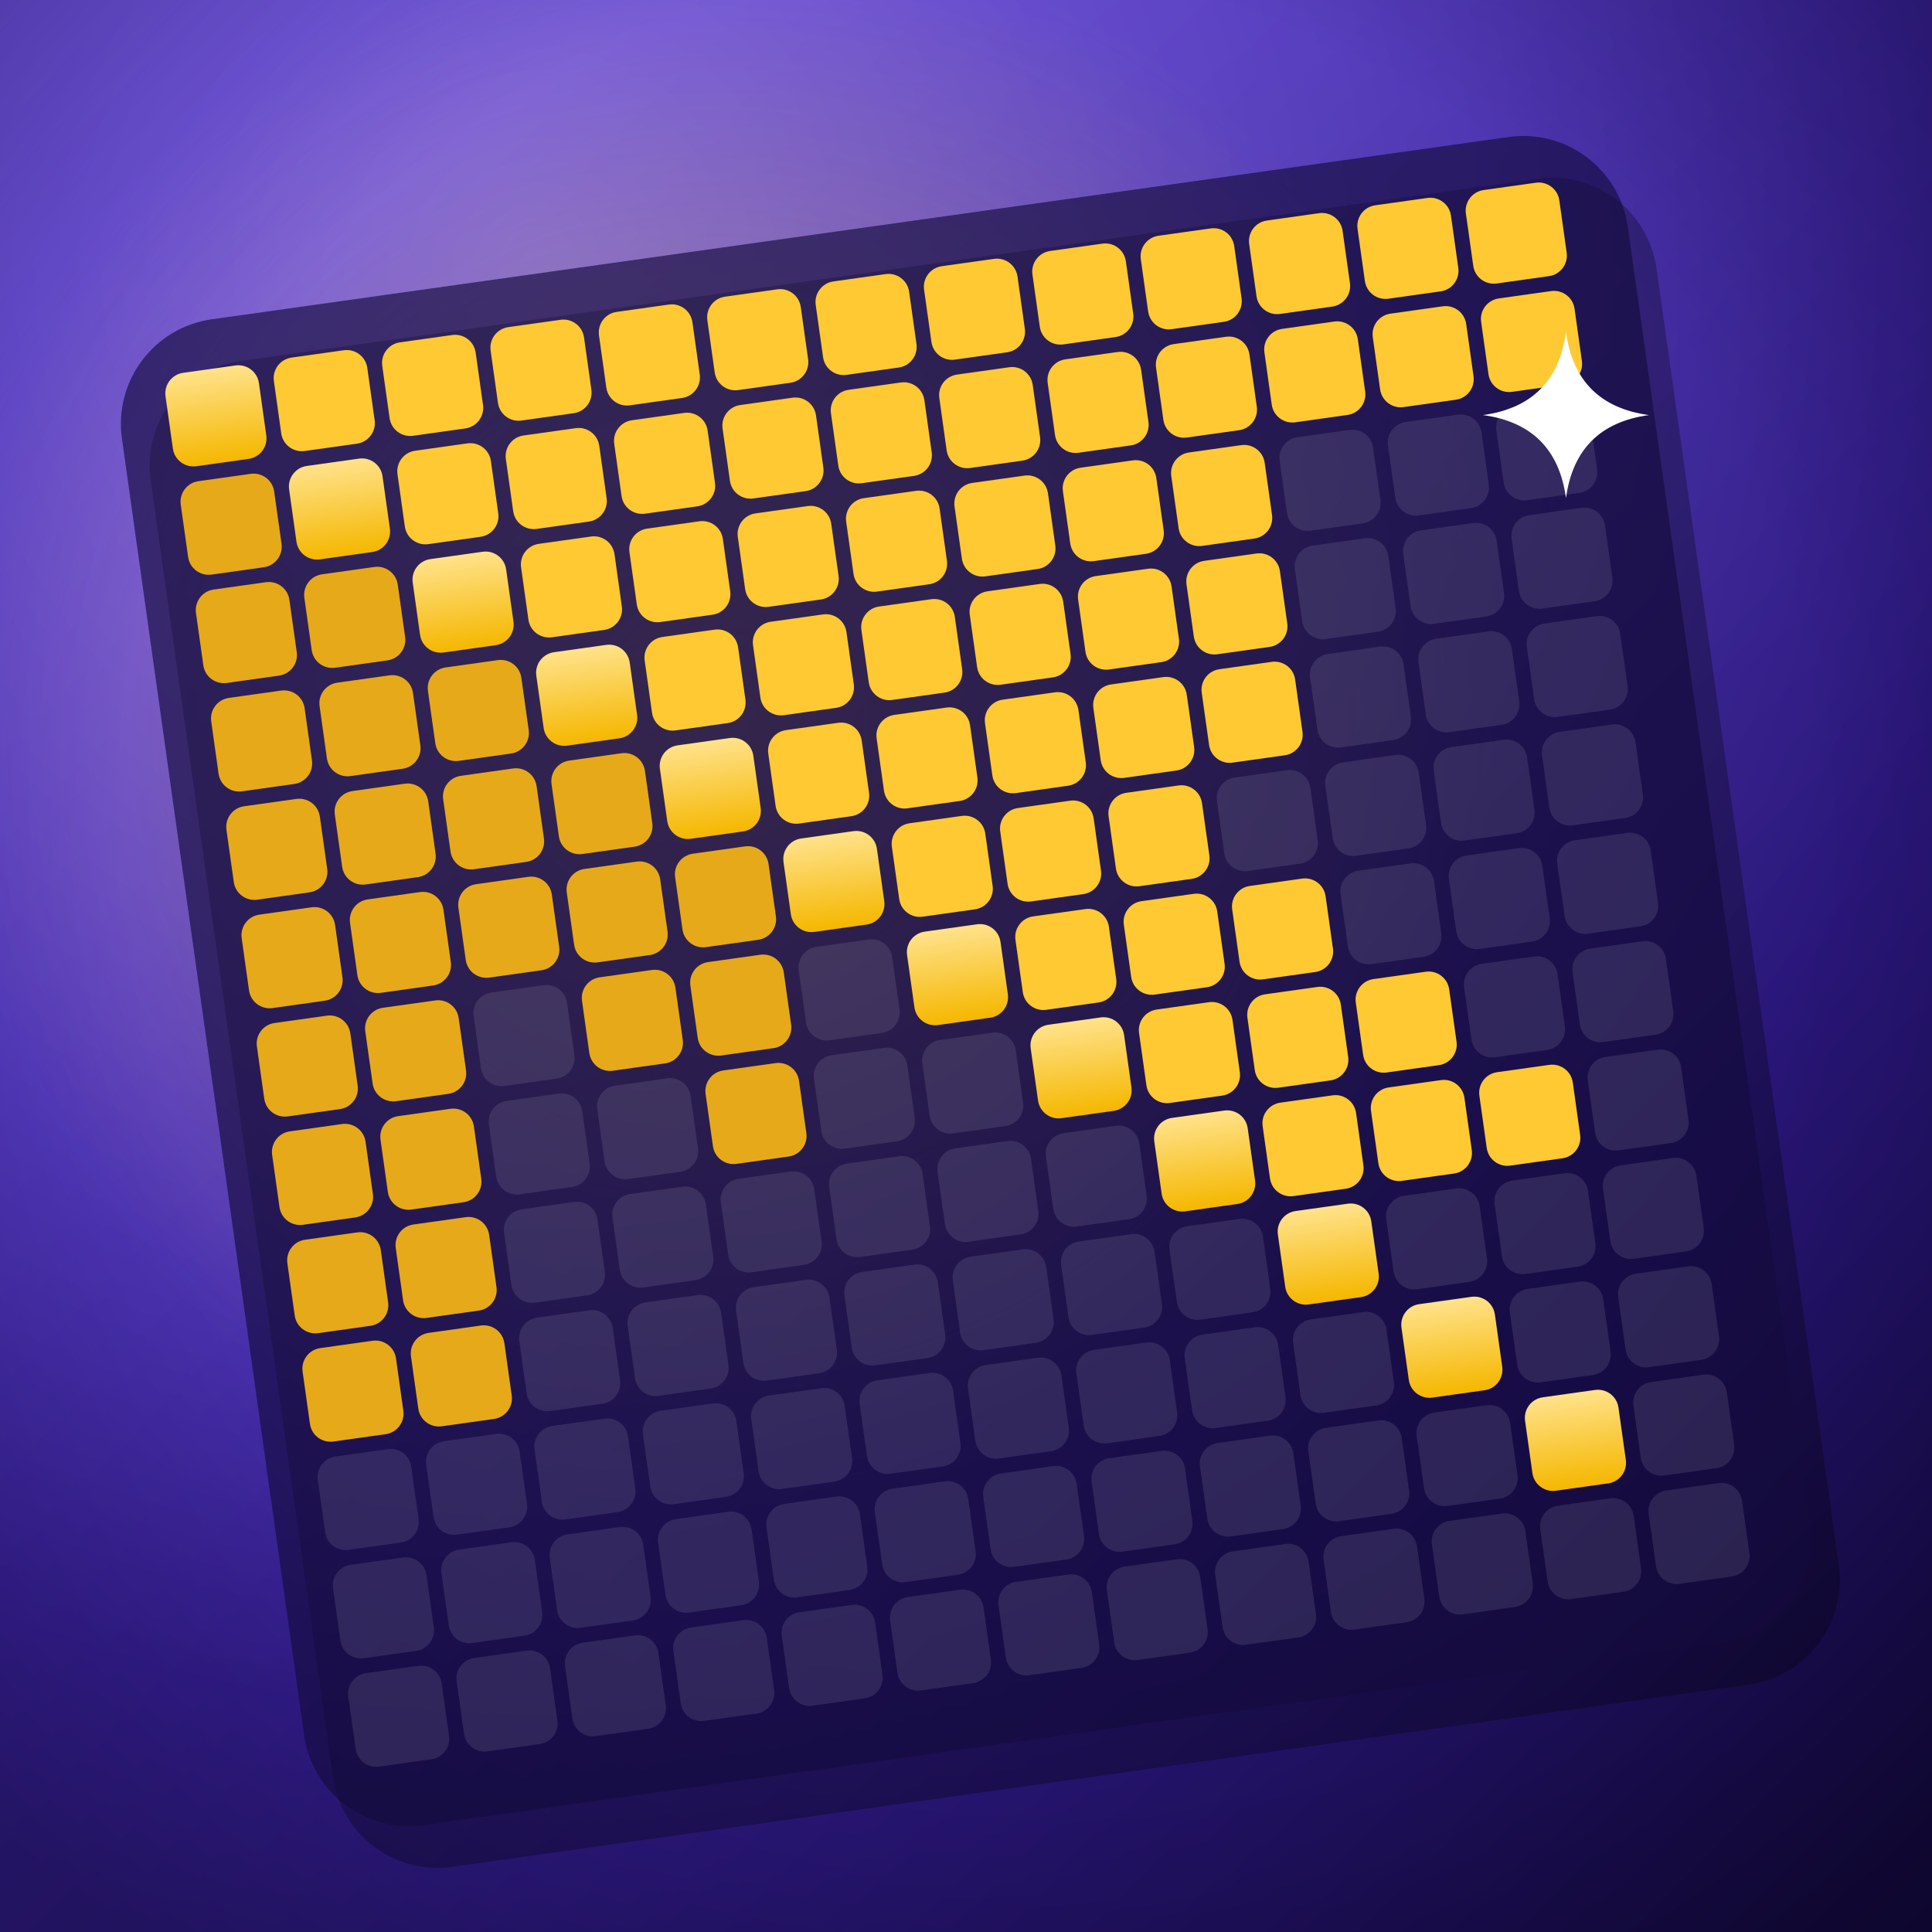
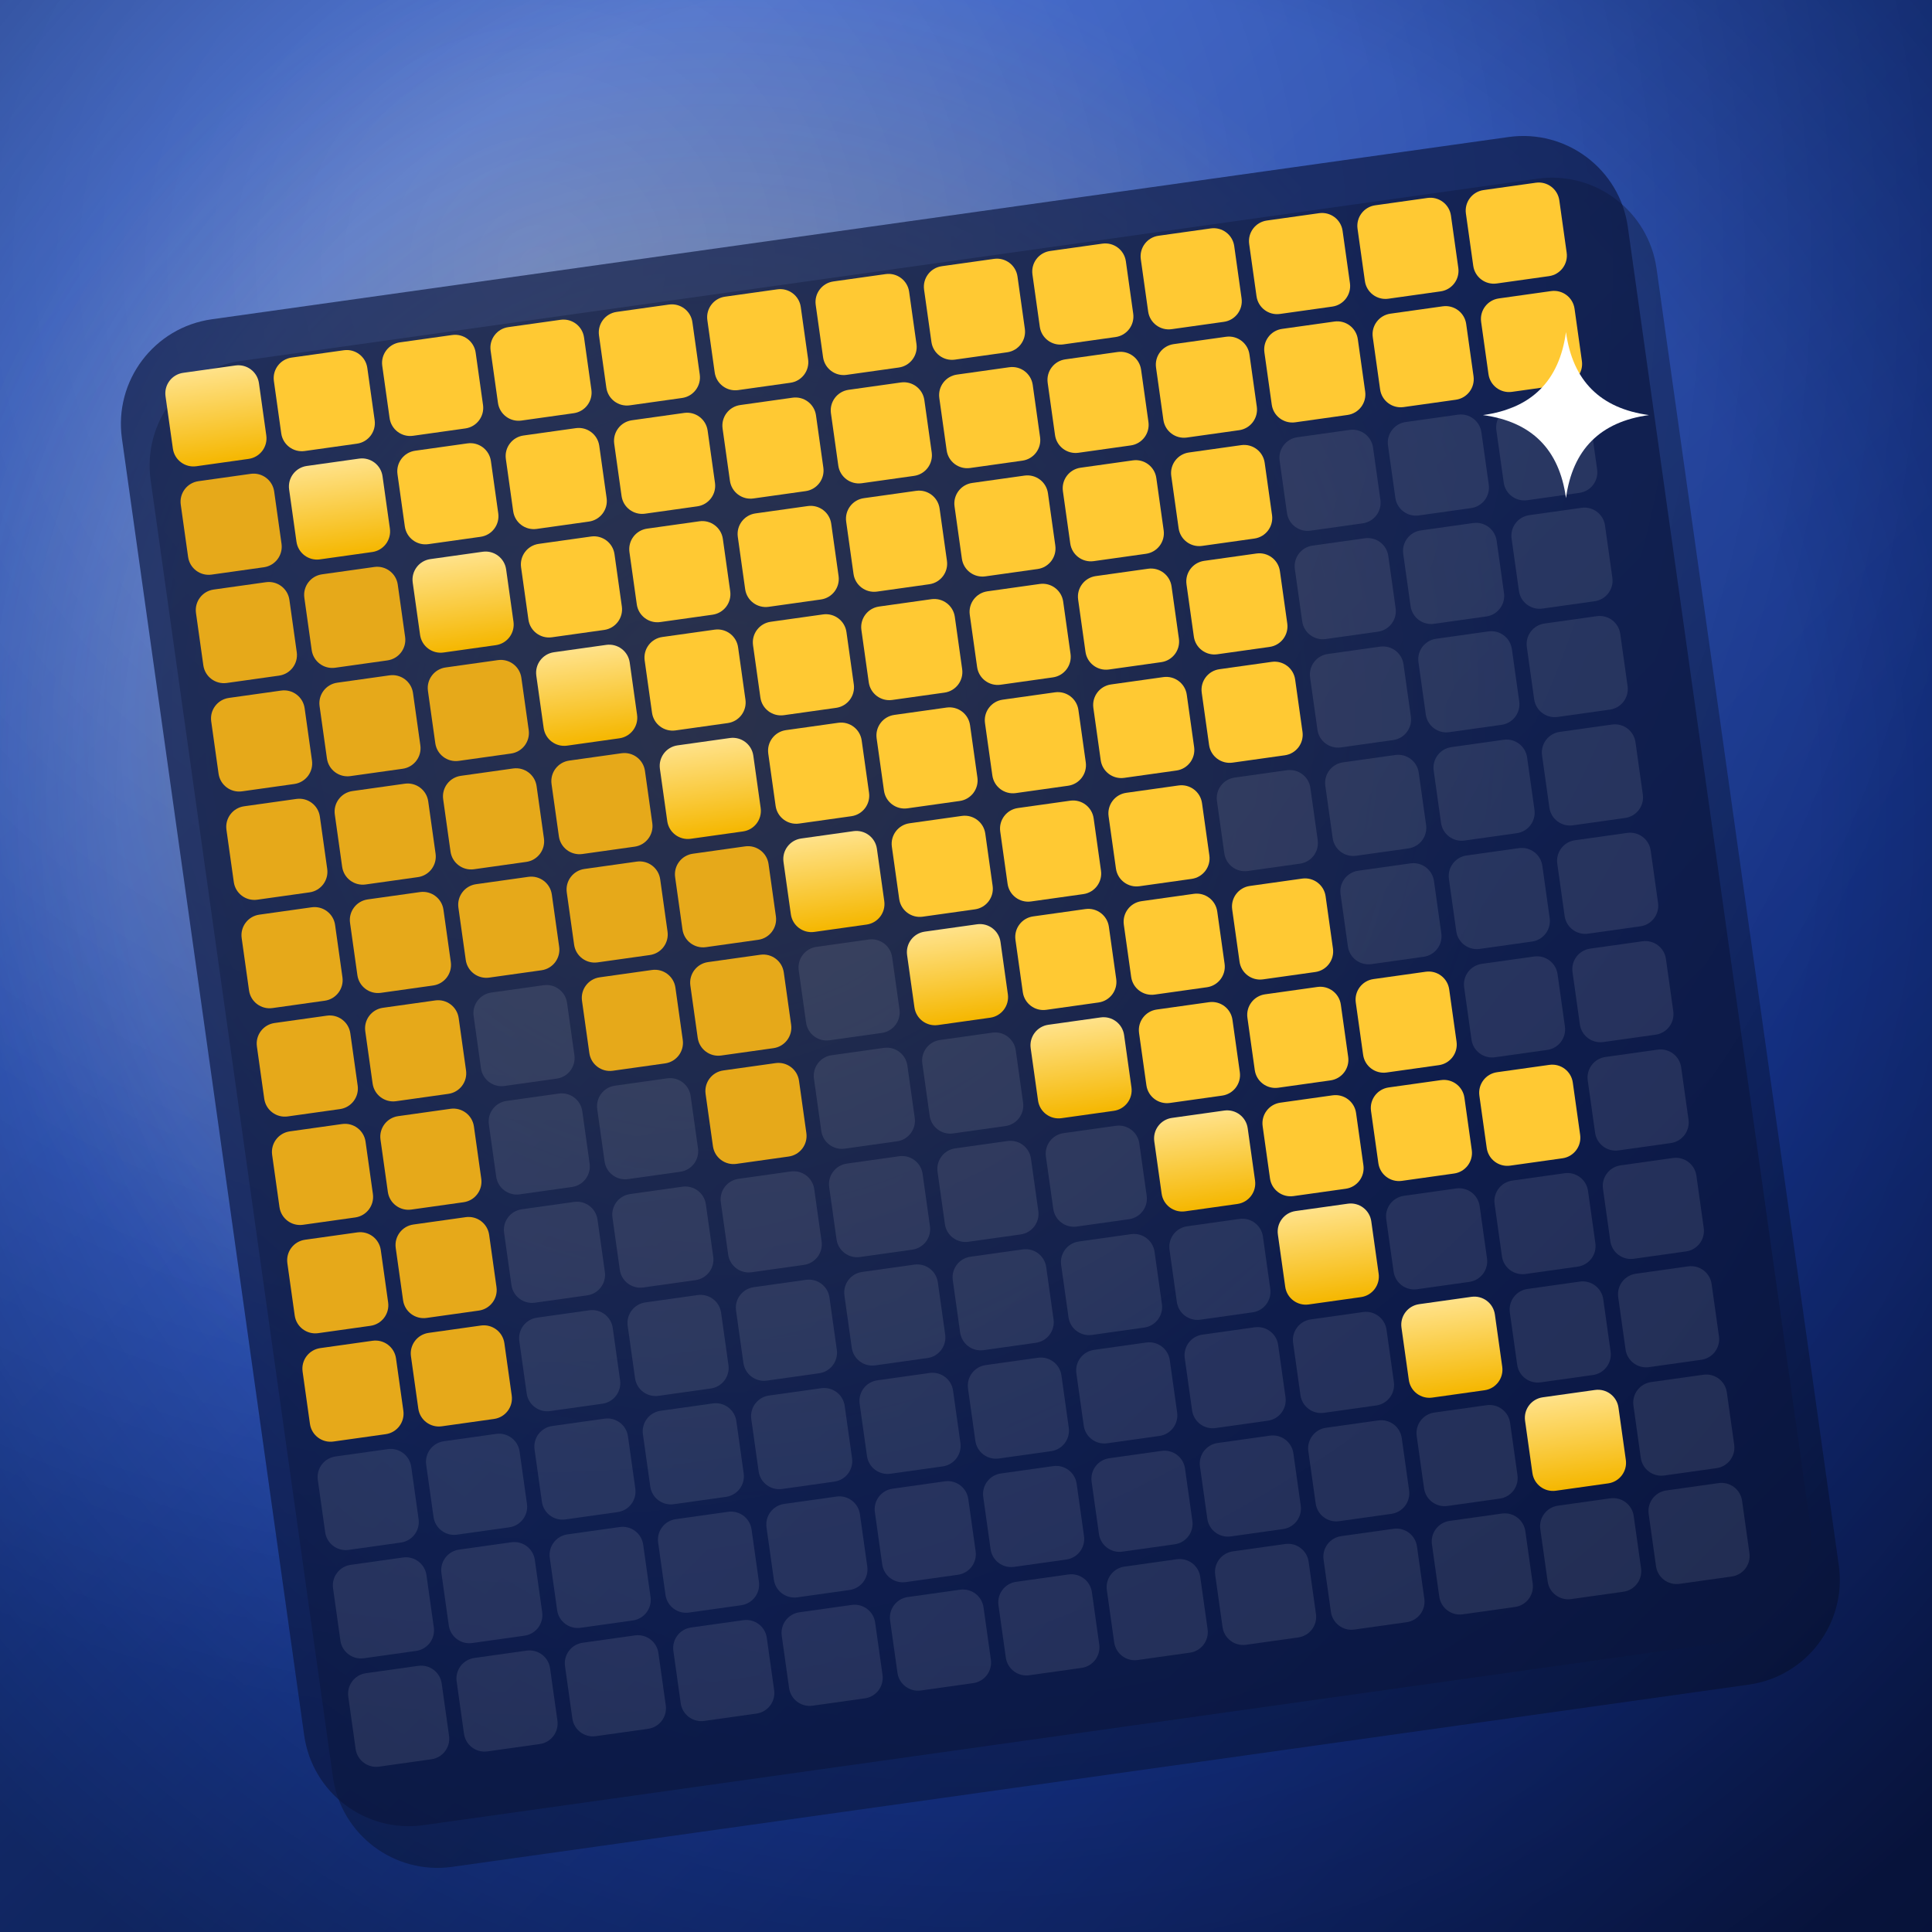
<svg xmlns="http://www.w3.org/2000/svg" viewBox="0 0 1024 1024">
  <defs>
    <linearGradient id="bg" x1="0" y1="0" x2="1" y2="1">
-       <stop offset="0" stop-color="#5a35f0" />
-       <stop offset="1" stop-color="#160a4a" />
+       <stop offset="0" stop-color="#2a5fe0" />
+       <stop offset="1" stop-color="#0b1d5c" />
    </linearGradient>
    <radialGradient id="light" cx="0.28" cy="0.14" r="0.75">
      <stop offset="0" stop-color="#fff" stop-opacity="0.26" />
      <stop offset="1" stop-color="#fff" stop-opacity="0" />
    </radialGradient>
    <radialGradient id="vig" cx="0.5" cy="0.42" r="0.72">
      <stop offset="0.6" stop-color="#000" stop-opacity="0" />
      <stop offset="1" stop-color="#000" stop-opacity="0.38" />
    </radialGradient>
    <radialGradient id="shadow" cx="0.5" cy="0.5" r="0.5">
      <stop offset="0" stop-color="#000" stop-opacity="0.5" />
      <stop offset="1" stop-color="#000" stop-opacity="0" />
    </radialGradient>
    <radialGradient id="goldGlow" cx="0.5" cy="0.5" r="0.5">
      <stop offset="0" stop-color="#ffc933" stop-opacity="0.6" />
      <stop offset="1" stop-color="#ffc933" stop-opacity="0" />
    </radialGradient>
    <radialGradient id="whiteGlow" cx="0.5" cy="0.5" r="0.5">
      <stop offset="0" stop-color="#fff" stop-opacity="0.45" />
      <stop offset="1" stop-color="#fff" stop-opacity="0" />
    </radialGradient>
    <linearGradient id="face" x1="0" y1="0" x2="0" y2="1">
      <stop offset="0" stop-color="#ffffff" />
      <stop offset="1" stop-color="#f1eff5" />
    </linearGradient>
    <linearGradient id="backFill" x1="0.2" y1="0" x2="0.8" y2="1">
      <stop offset="0" stop-color="#3b4256" />
      <stop offset="1" stop-color="#161821" />
    </linearGradient>
    <linearGradient id="gold" x1="0" y1="0" x2="0" y2="1">
      <stop offset="0" stop-color="#ffe28a" />
      <stop offset="1" stop-color="#f5b700" />
    </linearGradient>
    <symbol id="s-h" viewBox="-60 -60 120 100">
      <path d="M0 38 C-12 26 -58 2 -58 -26 C-58 -52 -24 -60 0 -34 C24 -60 58 -52 58 -26 C58 2 12 26 0 38 Z" />
    </symbol>
    <symbol id="s-s" viewBox="-60 -50 120 116">
      <path d="M0 -46 C12 -30 58 -6 58 20 C58 44 30 52 8 38 C10 50 16 58 26 64 L-26 64 C-16 58 -10 50 -8 38 C-30 52 -58 44 -58 20 C-58 -6 -12 -30 0 -46 Z" />
    </symbol>
    <symbol id="s-d" viewBox="-52 -60 104 120">
      <path d="M0 -58 C14 -36 34 -16 50 0 C34 16 14 36 0 58 C-14 36 -34 16 -50 0 C-34 -16 -14 -36 0 -58 Z" />
    </symbol>
    <symbol id="s-c" viewBox="-58 -56 116 118">
      <circle cx="0" cy="-27" r="27" />
      <circle cx="-29" cy="13" r="27" />
      <circle cx="29" cy="13" r="27" />
      <path d="M-9 4 C-9 34 -16 48 -30 60 L30 60 C16 48 9 34 9 4 Z" />
    </symbol>
  </defs>
  <rect width="1024" height="1024" fill="url(#bg)" />
  <rect width="1024" height="1024" fill="url(#light)" />
  <rect width="1024" height="1024" fill="url(#vig)" />
  <circle cx="380" cy="380" r="420" fill="url(#goldGlow)" opacity="0.6" />
  <g transform="translate(512 520) rotate(-8) translate(-377 -377)">
    <rect x="-26" y="-26" width="806" height="806" rx="56" fill="#000" opacity="0.28" transform="translate(12 24)" />
-     <rect x="-26" y="-26" width="806" height="806" rx="56" fill="#140a3d" opacity="0.65" />
+     <rect x="-26" y="-26" width="806" height="806" rx="56" fill="#0a163d" opacity="0.65" />
    <rect x="0" y="0" width="50" height="50" rx="11" fill="url(#gold)" opacity="1" />
    <rect x="58" y="0" width="50" height="50" rx="11" fill="#ffc933" opacity="1" />
    <rect x="116" y="0" width="50" height="50" rx="11" fill="#ffc933" opacity="1" />
    <rect x="174" y="0" width="50" height="50" rx="11" fill="#ffc933" opacity="1" />
    <rect x="232" y="0" width="50" height="50" rx="11" fill="#ffc933" opacity="1" />
    <rect x="290" y="0" width="50" height="50" rx="11" fill="#ffc933" opacity="1" />
    <rect x="348" y="0" width="50" height="50" rx="11" fill="#ffc933" opacity="1" />
    <rect x="406" y="0" width="50" height="50" rx="11" fill="#ffc933" opacity="1" />
    <rect x="464" y="0" width="50" height="50" rx="11" fill="#ffc933" opacity="1" />
    <rect x="522" y="0" width="50" height="50" rx="11" fill="#ffc933" opacity="1" />
    <rect x="580" y="0" width="50" height="50" rx="11" fill="#ffc933" opacity="1" />
    <rect x="638" y="0" width="50" height="50" rx="11" fill="#ffc933" opacity="1" />
    <rect x="696" y="0" width="50" height="50" rx="11" fill="#ffc933" opacity="1" />
    <rect x="0" y="58" width="50" height="50" rx="11" fill="#e6a91a" opacity="1" />
    <rect x="58" y="58" width="50" height="50" rx="11" fill="url(#gold)" opacity="1" />
    <rect x="116" y="58" width="50" height="50" rx="11" fill="#ffc933" opacity="1" />
    <rect x="174" y="58" width="50" height="50" rx="11" fill="#ffc933" opacity="1" />
    <rect x="232" y="58" width="50" height="50" rx="11" fill="#ffc933" opacity="1" />
    <rect x="290" y="58" width="50" height="50" rx="11" fill="#ffc933" opacity="1" />
    <rect x="348" y="58" width="50" height="50" rx="11" fill="#ffc933" opacity="1" />
    <rect x="406" y="58" width="50" height="50" rx="11" fill="#ffc933" opacity="1" />
    <rect x="464" y="58" width="50" height="50" rx="11" fill="#ffc933" opacity="1" />
    <rect x="522" y="58" width="50" height="50" rx="11" fill="#ffc933" opacity="1" />
    <rect x="580" y="58" width="50" height="50" rx="11" fill="#ffc933" opacity="1" />
    <rect x="638" y="58" width="50" height="50" rx="11" fill="#ffc933" opacity="1" />
    <rect x="696" y="58" width="50" height="50" rx="11" fill="#ffc933" opacity="1" />
    <rect x="0" y="116" width="50" height="50" rx="11" fill="#e6a91a" opacity="1" />
    <rect x="58" y="116" width="50" height="50" rx="11" fill="#e6a91a" opacity="1" />
    <rect x="116" y="116" width="50" height="50" rx="11" fill="url(#gold)" opacity="1" />
    <rect x="174" y="116" width="50" height="50" rx="11" fill="#ffc933" opacity="1" />
    <rect x="232" y="116" width="50" height="50" rx="11" fill="#ffc933" opacity="1" />
    <rect x="290" y="116" width="50" height="50" rx="11" fill="#ffc933" opacity="1" />
    <rect x="348" y="116" width="50" height="50" rx="11" fill="#ffc933" opacity="1" />
    <rect x="406" y="116" width="50" height="50" rx="11" fill="#ffc933" opacity="1" />
    <rect x="464" y="116" width="50" height="50" rx="11" fill="#ffc933" opacity="1" />
    <rect x="522" y="116" width="50" height="50" rx="11" fill="#ffc933" opacity="1" />
    <rect x="580" y="116" width="50" height="50" rx="11" fill="#ffffff" opacity="0.1" />
    <rect x="638" y="116" width="50" height="50" rx="11" fill="#ffffff" opacity="0.1" />
    <rect x="696" y="116" width="50" height="50" rx="11" fill="#ffffff" opacity="0.1" />
    <rect x="0" y="174" width="50" height="50" rx="11" fill="#e6a91a" opacity="1" />
    <rect x="58" y="174" width="50" height="50" rx="11" fill="#e6a91a" opacity="1" />
    <rect x="116" y="174" width="50" height="50" rx="11" fill="#e6a91a" opacity="1" />
    <rect x="174" y="174" width="50" height="50" rx="11" fill="url(#gold)" opacity="1" />
    <rect x="232" y="174" width="50" height="50" rx="11" fill="#ffc933" opacity="1" />
    <rect x="290" y="174" width="50" height="50" rx="11" fill="#ffc933" opacity="1" />
    <rect x="348" y="174" width="50" height="50" rx="11" fill="#ffc933" opacity="1" />
    <rect x="406" y="174" width="50" height="50" rx="11" fill="#ffc933" opacity="1" />
    <rect x="464" y="174" width="50" height="50" rx="11" fill="#ffc933" opacity="1" />
    <rect x="522" y="174" width="50" height="50" rx="11" fill="#ffc933" opacity="1" />
    <rect x="580" y="174" width="50" height="50" rx="11" fill="#ffffff" opacity="0.1" />
    <rect x="638" y="174" width="50" height="50" rx="11" fill="#ffffff" opacity="0.1" />
    <rect x="696" y="174" width="50" height="50" rx="11" fill="#ffffff" opacity="0.1" />
    <rect x="0" y="232" width="50" height="50" rx="11" fill="#e6a91a" opacity="1" />
    <rect x="58" y="232" width="50" height="50" rx="11" fill="#e6a91a" opacity="1" />
    <rect x="116" y="232" width="50" height="50" rx="11" fill="#e6a91a" opacity="1" />
    <rect x="174" y="232" width="50" height="50" rx="11" fill="#e6a91a" opacity="1" />
    <rect x="232" y="232" width="50" height="50" rx="11" fill="url(#gold)" opacity="1" />
    <rect x="290" y="232" width="50" height="50" rx="11" fill="#ffc933" opacity="1" />
    <rect x="348" y="232" width="50" height="50" rx="11" fill="#ffc933" opacity="1" />
    <rect x="406" y="232" width="50" height="50" rx="11" fill="#ffc933" opacity="1" />
    <rect x="464" y="232" width="50" height="50" rx="11" fill="#ffc933" opacity="1" />
    <rect x="522" y="232" width="50" height="50" rx="11" fill="#ffc933" opacity="1" />
    <rect x="580" y="232" width="50" height="50" rx="11" fill="#ffffff" opacity="0.1" />
    <rect x="638" y="232" width="50" height="50" rx="11" fill="#ffffff" opacity="0.1" />
    <rect x="696" y="232" width="50" height="50" rx="11" fill="#ffffff" opacity="0.1" />
    <rect x="0" y="290" width="50" height="50" rx="11" fill="#e6a91a" opacity="1" />
    <rect x="58" y="290" width="50" height="50" rx="11" fill="#e6a91a" opacity="1" />
    <rect x="116" y="290" width="50" height="50" rx="11" fill="#e6a91a" opacity="1" />
    <rect x="174" y="290" width="50" height="50" rx="11" fill="#e6a91a" opacity="1" />
    <rect x="232" y="290" width="50" height="50" rx="11" fill="#e6a91a" opacity="1" />
    <rect x="290" y="290" width="50" height="50" rx="11" fill="url(#gold)" opacity="1" />
    <rect x="348" y="290" width="50" height="50" rx="11" fill="#ffc933" opacity="1" />
    <rect x="406" y="290" width="50" height="50" rx="11" fill="#ffc933" opacity="1" />
    <rect x="464" y="290" width="50" height="50" rx="11" fill="#ffc933" opacity="1" />
    <rect x="522" y="290" width="50" height="50" rx="11" fill="#ffffff" opacity="0.1" />
    <rect x="580" y="290" width="50" height="50" rx="11" fill="#ffffff" opacity="0.1" />
    <rect x="638" y="290" width="50" height="50" rx="11" fill="#ffffff" opacity="0.1" />
    <rect x="696" y="290" width="50" height="50" rx="11" fill="#ffffff" opacity="0.1" />
    <rect x="0" y="348" width="50" height="50" rx="11" fill="#e6a91a" opacity="1" />
    <rect x="58" y="348" width="50" height="50" rx="11" fill="#e6a91a" opacity="1" />
    <rect x="116" y="348" width="50" height="50" rx="11" fill="#ffffff" opacity="0.1" />
    <rect x="174" y="348" width="50" height="50" rx="11" fill="#e6a91a" opacity="1" />
    <rect x="232" y="348" width="50" height="50" rx="11" fill="#e6a91a" opacity="1" />
    <rect x="290" y="348" width="50" height="50" rx="11" fill="#ffffff" opacity="0.1" />
    <rect x="348" y="348" width="50" height="50" rx="11" fill="url(#gold)" opacity="1" />
    <rect x="406" y="348" width="50" height="50" rx="11" fill="#ffc933" opacity="1" />
    <rect x="464" y="348" width="50" height="50" rx="11" fill="#ffc933" opacity="1" />
    <rect x="522" y="348" width="50" height="50" rx="11" fill="#ffc933" opacity="1" />
    <rect x="580" y="348" width="50" height="50" rx="11" fill="#ffffff" opacity="0.1" />
    <rect x="638" y="348" width="50" height="50" rx="11" fill="#ffffff" opacity="0.1" />
    <rect x="696" y="348" width="50" height="50" rx="11" fill="#ffffff" opacity="0.1" />
    <rect x="0" y="406" width="50" height="50" rx="11" fill="#e6a91a" opacity="1" />
    <rect x="58" y="406" width="50" height="50" rx="11" fill="#e6a91a" opacity="1" />
    <rect x="116" y="406" width="50" height="50" rx="11" fill="#ffffff" opacity="0.1" />
    <rect x="174" y="406" width="50" height="50" rx="11" fill="#ffffff" opacity="0.1" />
    <rect x="232" y="406" width="50" height="50" rx="11" fill="#e6a91a" opacity="1" />
    <rect x="290" y="406" width="50" height="50" rx="11" fill="#ffffff" opacity="0.1" />
    <rect x="348" y="406" width="50" height="50" rx="11" fill="#ffffff" opacity="0.1" />
    <rect x="406" y="406" width="50" height="50" rx="11" fill="url(#gold)" opacity="1" />
    <rect x="464" y="406" width="50" height="50" rx="11" fill="#ffc933" opacity="1" />
    <rect x="522" y="406" width="50" height="50" rx="11" fill="#ffc933" opacity="1" />
    <rect x="580" y="406" width="50" height="50" rx="11" fill="#ffc933" opacity="1" />
    <rect x="638" y="406" width="50" height="50" rx="11" fill="#ffffff" opacity="0.1" />
    <rect x="696" y="406" width="50" height="50" rx="11" fill="#ffffff" opacity="0.1" />
    <rect x="0" y="464" width="50" height="50" rx="11" fill="#e6a91a" opacity="1" />
    <rect x="58" y="464" width="50" height="50" rx="11" fill="#e6a91a" opacity="1" />
    <rect x="116" y="464" width="50" height="50" rx="11" fill="#ffffff" opacity="0.1" />
    <rect x="174" y="464" width="50" height="50" rx="11" fill="#ffffff" opacity="0.1" />
    <rect x="232" y="464" width="50" height="50" rx="11" fill="#ffffff" opacity="0.1" />
    <rect x="290" y="464" width="50" height="50" rx="11" fill="#ffffff" opacity="0.1" />
    <rect x="348" y="464" width="50" height="50" rx="11" fill="#ffffff" opacity="0.1" />
    <rect x="406" y="464" width="50" height="50" rx="11" fill="#ffffff" opacity="0.1" />
    <rect x="464" y="464" width="50" height="50" rx="11" fill="url(#gold)" opacity="1" />
    <rect x="522" y="464" width="50" height="50" rx="11" fill="#ffc933" opacity="1" />
    <rect x="580" y="464" width="50" height="50" rx="11" fill="#ffc933" opacity="1" />
    <rect x="638" y="464" width="50" height="50" rx="11" fill="#ffc933" opacity="1" />
    <rect x="696" y="464" width="50" height="50" rx="11" fill="#ffffff" opacity="0.1" />
    <rect x="0" y="522" width="50" height="50" rx="11" fill="#e6a91a" opacity="1" />
    <rect x="58" y="522" width="50" height="50" rx="11" fill="#e6a91a" opacity="1" />
    <rect x="116" y="522" width="50" height="50" rx="11" fill="#ffffff" opacity="0.1" />
    <rect x="174" y="522" width="50" height="50" rx="11" fill="#ffffff" opacity="0.1" />
    <rect x="232" y="522" width="50" height="50" rx="11" fill="#ffffff" opacity="0.1" />
    <rect x="290" y="522" width="50" height="50" rx="11" fill="#ffffff" opacity="0.1" />
    <rect x="348" y="522" width="50" height="50" rx="11" fill="#ffffff" opacity="0.1" />
    <rect x="406" y="522" width="50" height="50" rx="11" fill="#ffffff" opacity="0.1" />
    <rect x="464" y="522" width="50" height="50" rx="11" fill="#ffffff" opacity="0.1" />
    <rect x="522" y="522" width="50" height="50" rx="11" fill="url(#gold)" opacity="1" />
    <rect x="580" y="522" width="50" height="50" rx="11" fill="#ffffff" opacity="0.1" />
    <rect x="638" y="522" width="50" height="50" rx="11" fill="#ffffff" opacity="0.1" />
    <rect x="696" y="522" width="50" height="50" rx="11" fill="#ffffff" opacity="0.1" />
    <rect x="0" y="580" width="50" height="50" rx="11" fill="#ffffff" opacity="0.1" />
    <rect x="58" y="580" width="50" height="50" rx="11" fill="#ffffff" opacity="0.1" />
    <rect x="116" y="580" width="50" height="50" rx="11" fill="#ffffff" opacity="0.1" />
    <rect x="174" y="580" width="50" height="50" rx="11" fill="#ffffff" opacity="0.1" />
    <rect x="232" y="580" width="50" height="50" rx="11" fill="#ffffff" opacity="0.1" />
    <rect x="290" y="580" width="50" height="50" rx="11" fill="#ffffff" opacity="0.1" />
    <rect x="348" y="580" width="50" height="50" rx="11" fill="#ffffff" opacity="0.1" />
    <rect x="406" y="580" width="50" height="50" rx="11" fill="#ffffff" opacity="0.1" />
    <rect x="464" y="580" width="50" height="50" rx="11" fill="#ffffff" opacity="0.1" />
    <rect x="522" y="580" width="50" height="50" rx="11" fill="#ffffff" opacity="0.1" />
    <rect x="580" y="580" width="50" height="50" rx="11" fill="url(#gold)" opacity="1" />
    <rect x="638" y="580" width="50" height="50" rx="11" fill="#ffffff" opacity="0.1" />
    <rect x="696" y="580" width="50" height="50" rx="11" fill="#ffffff" opacity="0.1" />
    <rect x="0" y="638" width="50" height="50" rx="11" fill="#ffffff" opacity="0.1" />
    <rect x="58" y="638" width="50" height="50" rx="11" fill="#ffffff" opacity="0.1" />
    <rect x="116" y="638" width="50" height="50" rx="11" fill="#ffffff" opacity="0.1" />
    <rect x="174" y="638" width="50" height="50" rx="11" fill="#ffffff" opacity="0.1" />
    <rect x="232" y="638" width="50" height="50" rx="11" fill="#ffffff" opacity="0.1" />
    <rect x="290" y="638" width="50" height="50" rx="11" fill="#ffffff" opacity="0.1" />
    <rect x="348" y="638" width="50" height="50" rx="11" fill="#ffffff" opacity="0.1" />
    <rect x="406" y="638" width="50" height="50" rx="11" fill="#ffffff" opacity="0.1" />
    <rect x="464" y="638" width="50" height="50" rx="11" fill="#ffffff" opacity="0.1" />
    <rect x="522" y="638" width="50" height="50" rx="11" fill="#ffffff" opacity="0.1" />
    <rect x="580" y="638" width="50" height="50" rx="11" fill="#ffffff" opacity="0.1" />
    <rect x="638" y="638" width="50" height="50" rx="11" fill="url(#gold)" opacity="1" />
    <rect x="696" y="638" width="50" height="50" rx="11" fill="#ffffff" opacity="0.1" />
    <rect x="0" y="696" width="50" height="50" rx="11" fill="#ffffff" opacity="0.1" />
    <rect x="58" y="696" width="50" height="50" rx="11" fill="#ffffff" opacity="0.1" />
    <rect x="116" y="696" width="50" height="50" rx="11" fill="#ffffff" opacity="0.1" />
    <rect x="174" y="696" width="50" height="50" rx="11" fill="#ffffff" opacity="0.1" />
    <rect x="232" y="696" width="50" height="50" rx="11" fill="#ffffff" opacity="0.1" />
    <rect x="290" y="696" width="50" height="50" rx="11" fill="#ffffff" opacity="0.1" />
    <rect x="348" y="696" width="50" height="50" rx="11" fill="#ffffff" opacity="0.1" />
    <rect x="406" y="696" width="50" height="50" rx="11" fill="#ffffff" opacity="0.1" />
    <rect x="464" y="696" width="50" height="50" rx="11" fill="#ffffff" opacity="0.1" />
    <rect x="522" y="696" width="50" height="50" rx="11" fill="#ffffff" opacity="0.1" />
    <rect x="580" y="696" width="50" height="50" rx="11" fill="#ffffff" opacity="0.1" />
    <rect x="638" y="696" width="50" height="50" rx="11" fill="#ffffff" opacity="0.1" />
    <rect x="696" y="696" width="50" height="50" rx="11" fill="#ffffff" opacity="0.1" />
  </g>
  <path transform="translate(830 220)" d="M0 -44 Q5.28 -5.28 44 0 Q5.28 5.28 0 44 Q-5.28 5.28 -44 0 Q-5.28 -5.28 0 -44 Z" fill="#fff" opacity="1" />
</svg>
